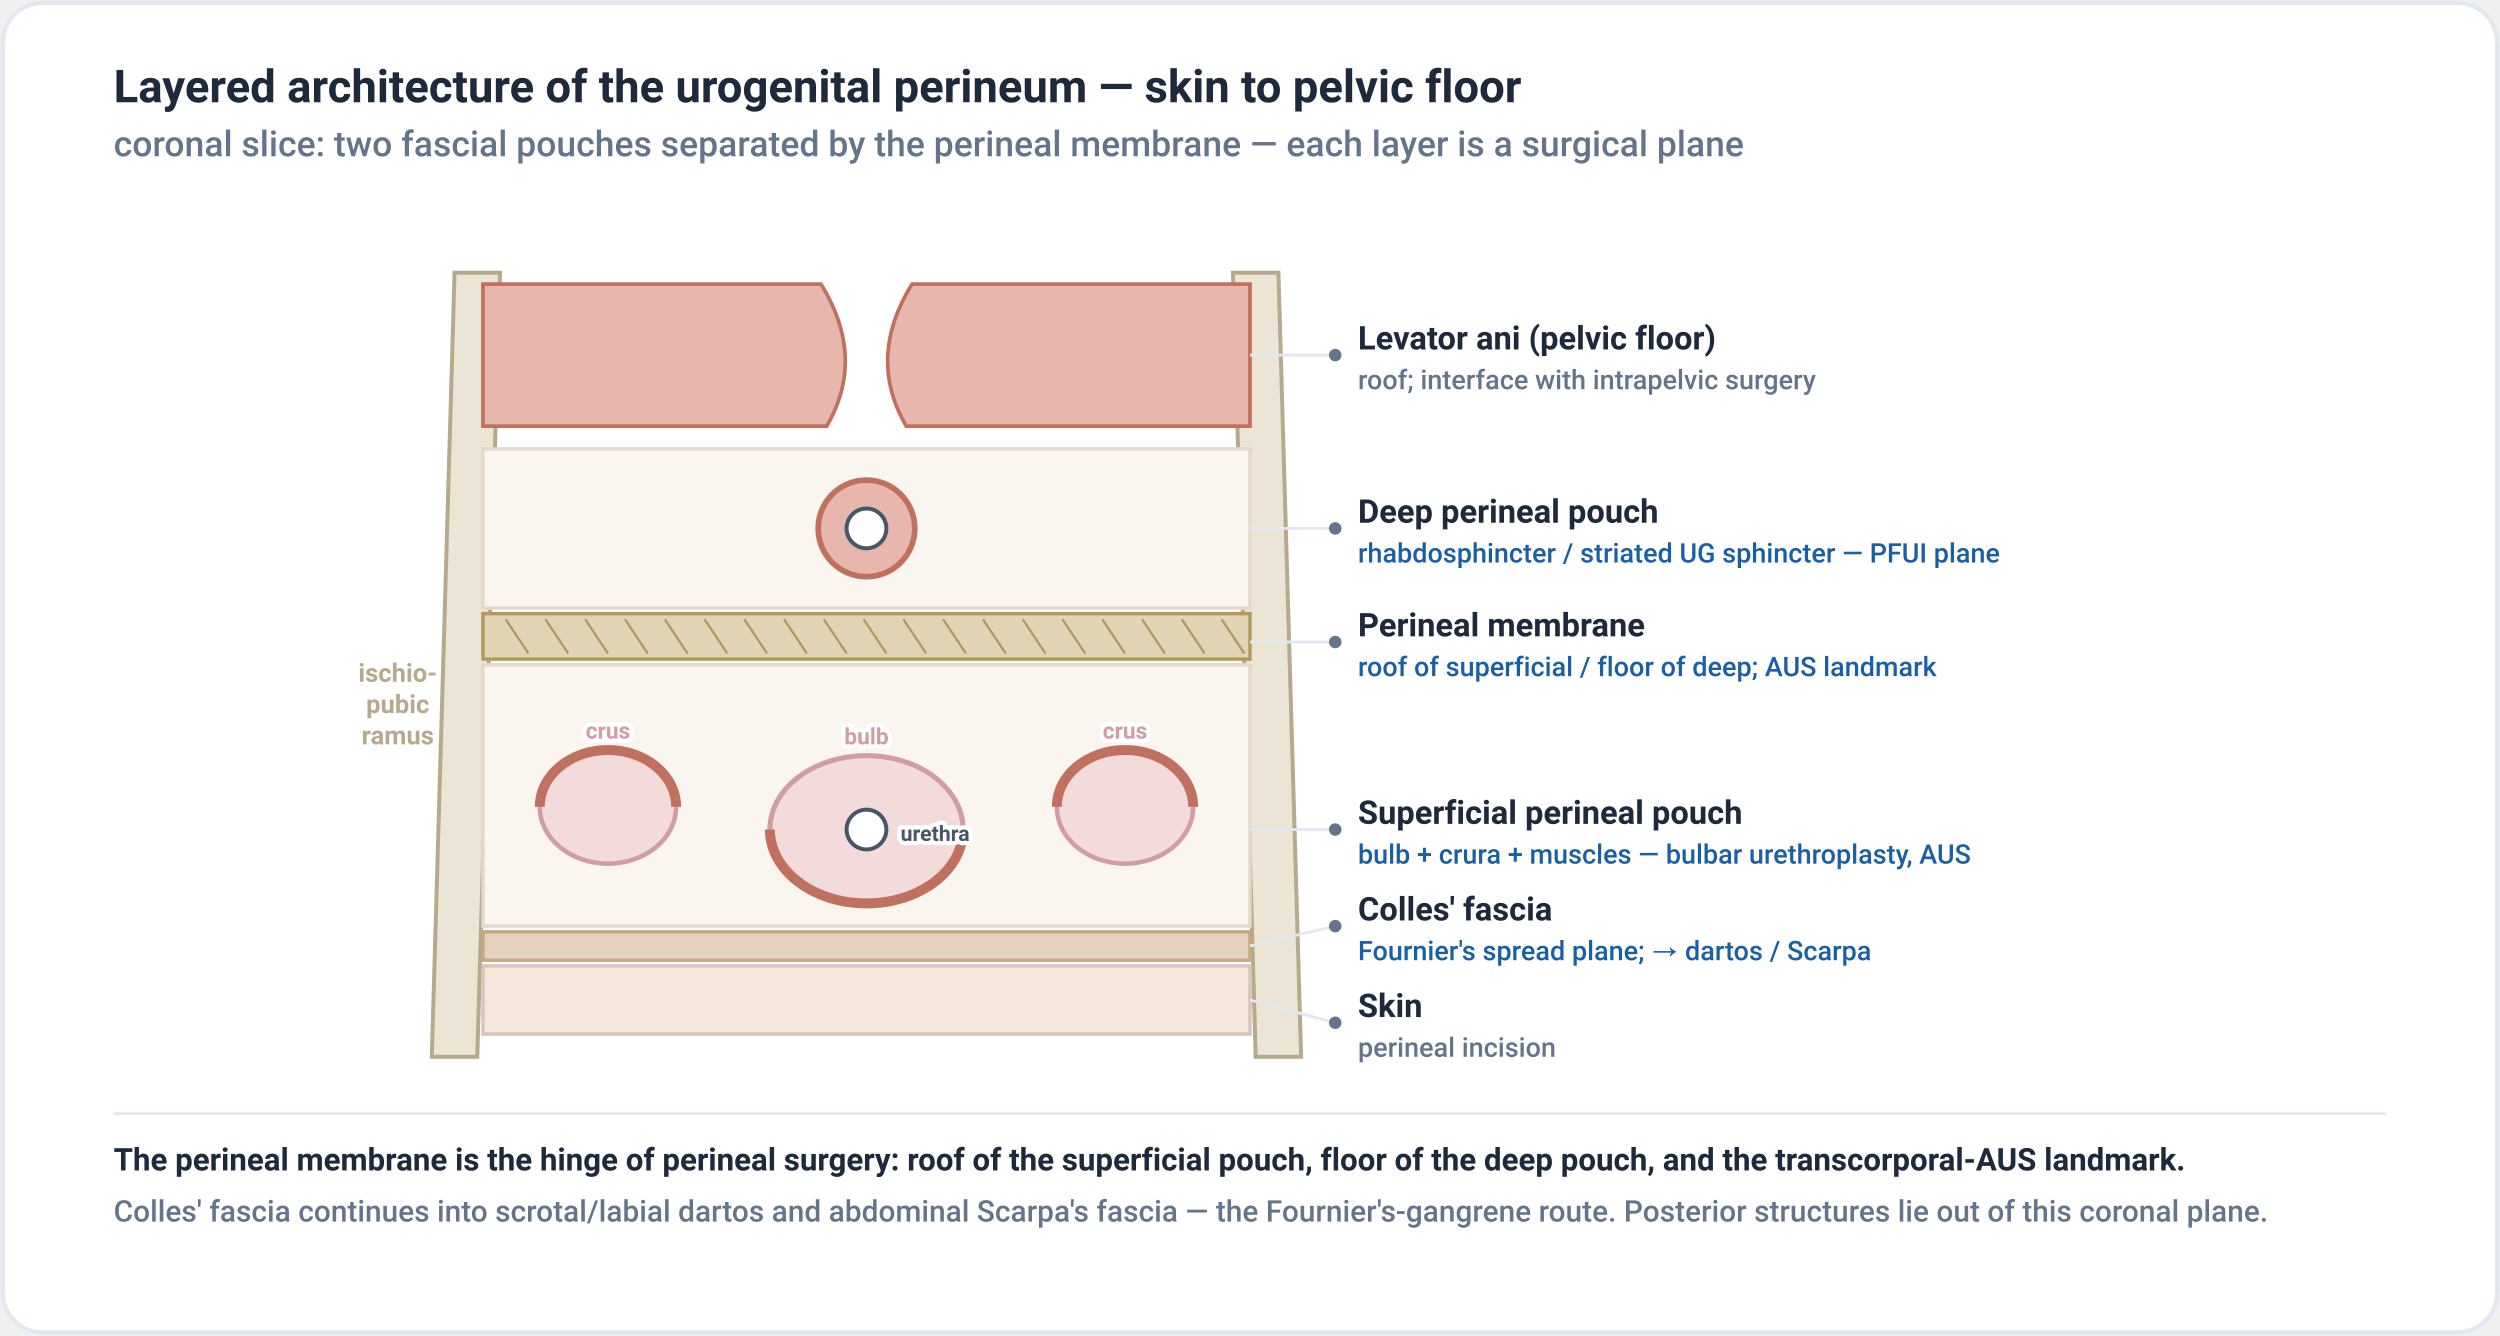
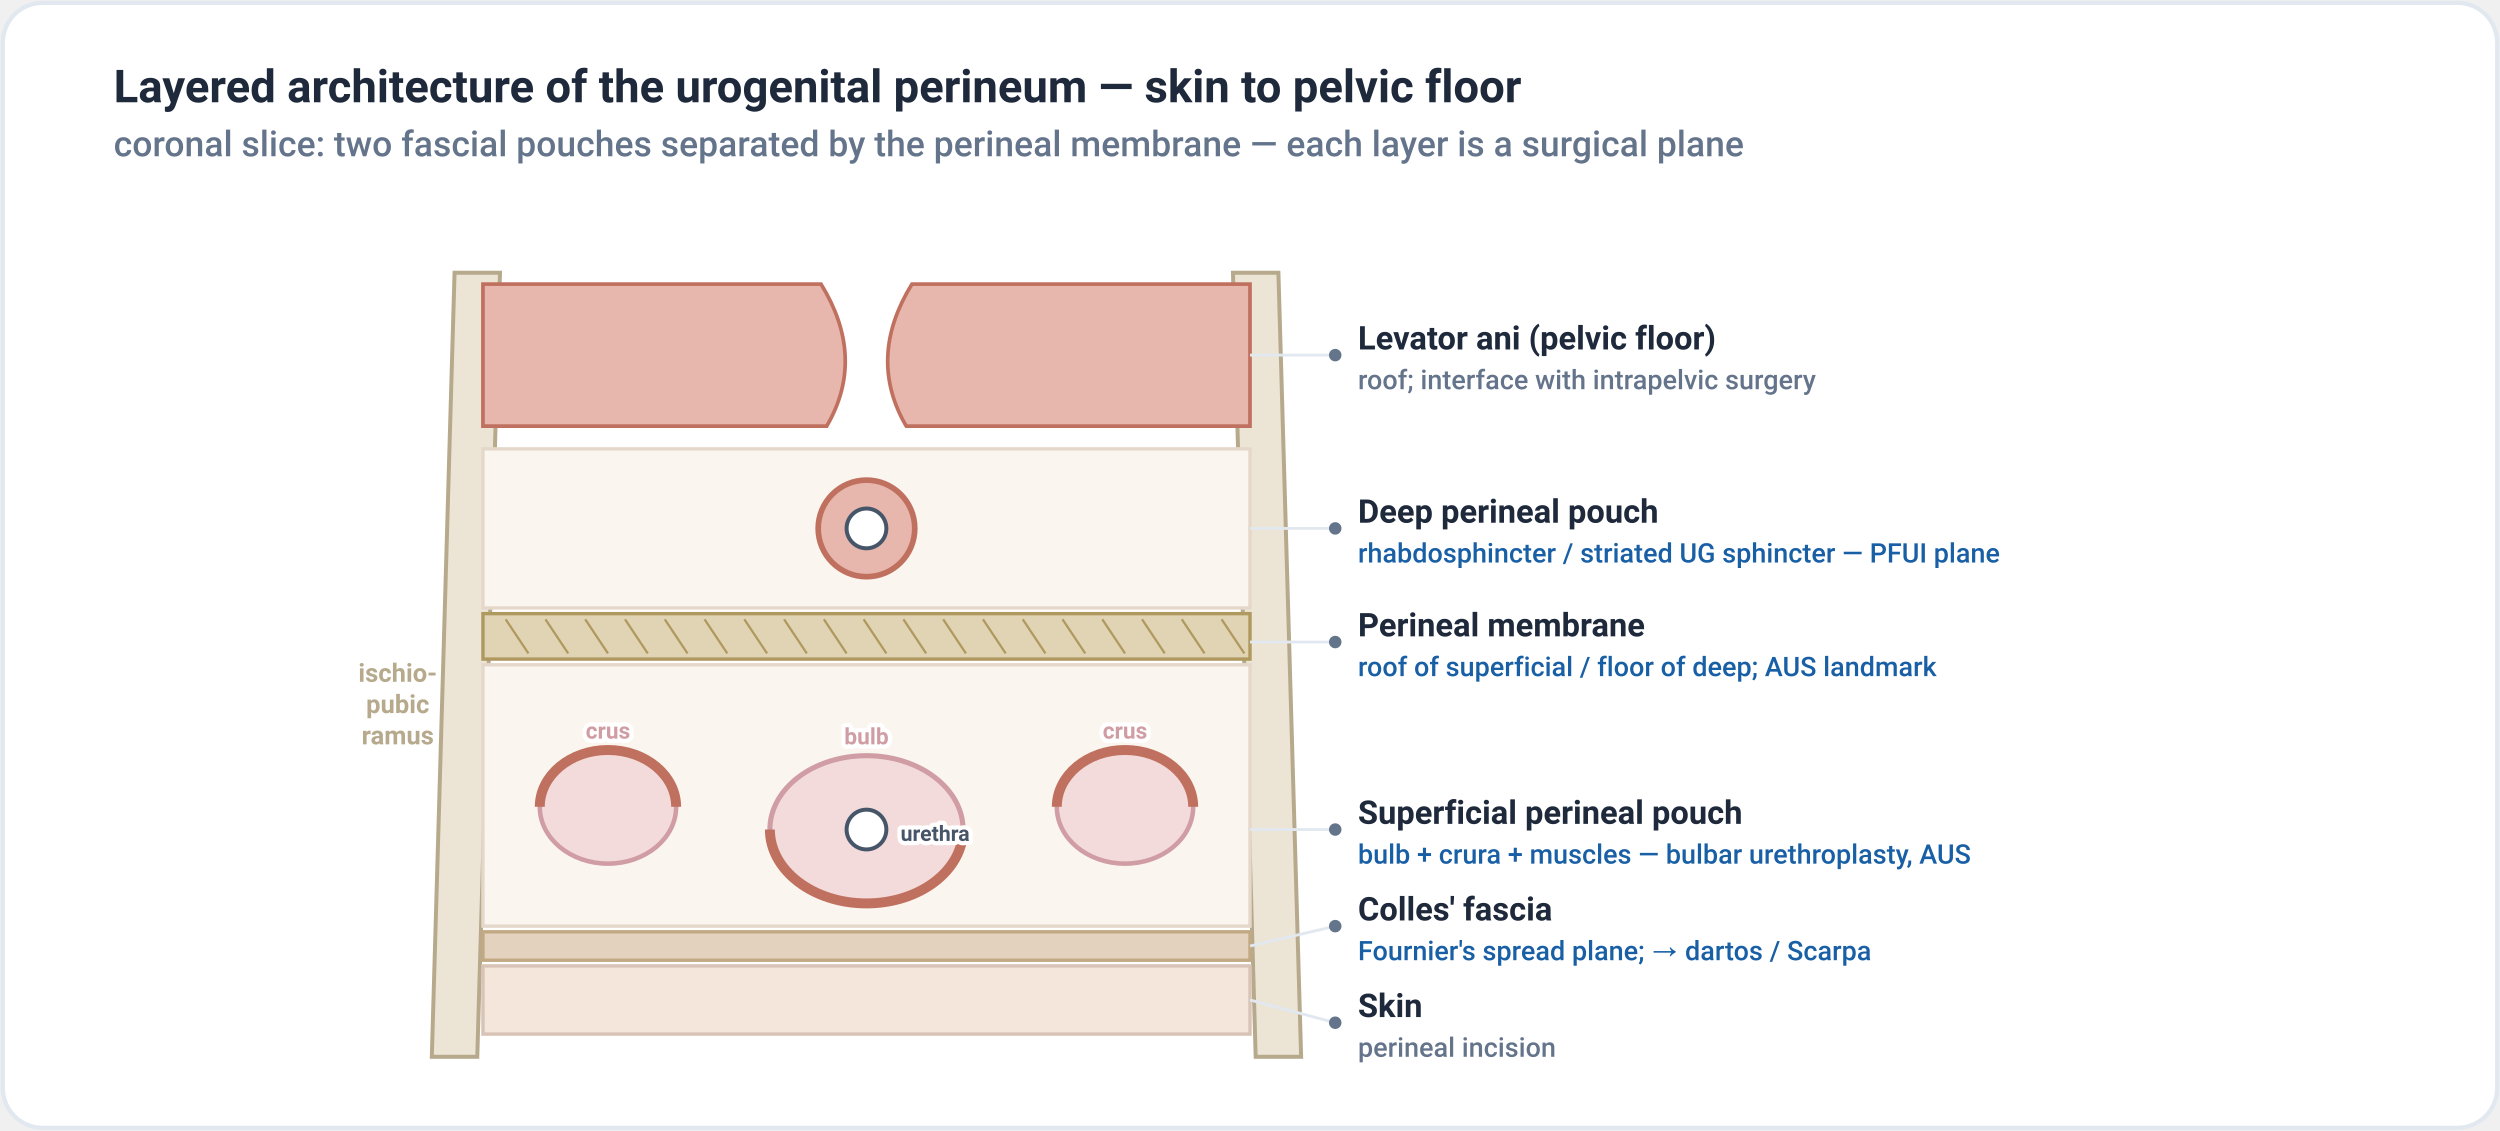
- <svg xmlns="http://www.w3.org/2000/svg" viewBox="0 0 880 470" width="880" height="470" role="img" aria-label="Coronal section of the urogenital perineum showing its layered architecture between the two ischiopubic rami. From top to bottom: levator ani (pelvic floor) with a midline hiatus; the deep perineal pouch containing the membranous urethra ringed by the rhabdosphincter (the pelvic-fracture urethroplasty plane); the fibrous perineal membrane (roof of the superficial pouch, floor of the deep pouch, and AUS transcorporal landmark); the superficial perineal pouch containing the midline bulb and two lateral crura with their bulbospongiosus and ischiocavernosus muscles (the plane of bulbar urethroplasty and AUS); Colles' fascia (the Fournier's-gangrene spread plane, continuous with dartos and Scarpa's fascia); and skin. A legend tags each layer with its surgical plane.">
-   <rect x="1" y="1" width="878" height="468" rx="14" fill="#FFFFFF" stroke="#E2E8F0" stroke-width="1.5" />
+ <svg xmlns="http://www.w3.org/2000/svg" viewBox="0 0 880 398" width="880" height="398" role="img" aria-label="Coronal section of the urogenital perineum showing its layered architecture between the two ischiopubic rami. From top to bottom: levator ani (pelvic floor) with a midline hiatus; the deep perineal pouch containing the membranous urethra ringed by the rhabdosphincter (the pelvic-fracture urethroplasty plane); the fibrous perineal membrane (roof of the superficial pouch, floor of the deep pouch, and AUS transcorporal landmark); the superficial perineal pouch containing the midline bulb and two lateral crura with their bulbospongiosus and ischiocavernosus muscles (the plane of bulbar urethroplasty and AUS); Colles' fascia (the Fournier's-gangrene spread plane, continuous with dartos and Scarpa's fascia); and skin. A legend tags each layer with its surgical plane.">
+   <rect x="1" y="1" width="878" height="396" rx="14" fill="#FFFFFF" stroke="#E2E8F0" stroke-width="1.5" />
  <text x="40" y="36" text-anchor="start" font-family="-apple-system, 'Segoe UI', Roboto, Helvetica, Arial, sans-serif" font-size="16" font-weight="700" fill="#1E293B">Layered architecture of the urogenital perineum — skin to pelvic floor</text>
  <text x="40" y="55" text-anchor="start" font-family="-apple-system, 'Segoe UI', Roboto, Helvetica, Arial, sans-serif" font-size="12.5" font-weight="500" fill="#64748B">coronal slice: two fascial pouches separated by the perineal membrane — each layer is a surgical plane</text>
  <path d="M 152 372 L 168 372 L 176 96 L 160 96 Z" fill="#ECE4D4" stroke="#B6A98C" stroke-width="1.4" />
  <path d="M 458 372 L 442 372 L 434 96 L 450 96 Z" fill="#ECE4D4" stroke="#B6A98C" stroke-width="1.4" />
  <text x="140" y="240" text-anchor="middle" font-family="-apple-system, 'Segoe UI', Roboto, Helvetica, Arial, sans-serif" font-size="9" font-weight="700" fill="#B6A98C" paint-order="stroke" stroke="#FFFFFF" stroke-width="3" stroke-linejoin="round">ischio-</text>
  <text x="140" y="251" text-anchor="middle" font-family="-apple-system, 'Segoe UI', Roboto, Helvetica, Arial, sans-serif" font-size="9" font-weight="700" fill="#B6A98C" paint-order="stroke" stroke="#FFFFFF" stroke-width="3" stroke-linejoin="round">pubic</text>
  <text x="140" y="262" text-anchor="middle" font-family="-apple-system, 'Segoe UI', Roboto, Helvetica, Arial, sans-serif" font-size="9" font-weight="700" fill="#B6A98C" paint-order="stroke" stroke="#FFFFFF" stroke-width="3" stroke-linejoin="round">ramus</text>
  <path d="M 170 150 L 170 100 L 289 100 Q 305 126 291 150 Z" fill="#E7B6AC" stroke="#C0705E" stroke-width="1.3" />
  <path d="M 440 150 L 440 100 L 321 100 Q 305 126 319 150 Z" fill="#E7B6AC" stroke="#C0705E" stroke-width="1.3" />
  <rect x="170" y="158" width="270" height="56" fill="#FBF5EF" stroke="#E5D8CB" stroke-width="1.2" />
  <rect x="170" y="216" width="270" height="16" fill="#E0D4B4" stroke="#B0995F" stroke-width="1.2" />
  <line x1="178" y1="218" x2="186" y2="230" stroke="#B0995F" stroke-width="0.8" />
  <line x1="192" y1="218" x2="200" y2="230" stroke="#B0995F" stroke-width="0.8" />
  <line x1="206" y1="218" x2="214" y2="230" stroke="#B0995F" stroke-width="0.8" />
  <line x1="220" y1="218" x2="228" y2="230" stroke="#B0995F" stroke-width="0.8" />
  <line x1="234" y1="218" x2="242" y2="230" stroke="#B0995F" stroke-width="0.8" />
  <line x1="248" y1="218" x2="256" y2="230" stroke="#B0995F" stroke-width="0.8" />
  <line x1="262" y1="218" x2="270" y2="230" stroke="#B0995F" stroke-width="0.8" />
  <line x1="276" y1="218" x2="284" y2="230" stroke="#B0995F" stroke-width="0.8" />
  <line x1="290" y1="218" x2="298" y2="230" stroke="#B0995F" stroke-width="0.8" />
  <line x1="304" y1="218" x2="312" y2="230" stroke="#B0995F" stroke-width="0.8" />
  <line x1="318" y1="218" x2="326" y2="230" stroke="#B0995F" stroke-width="0.8" />
  <line x1="332" y1="218" x2="340" y2="230" stroke="#B0995F" stroke-width="0.8" />
  <line x1="346" y1="218" x2="354" y2="230" stroke="#B0995F" stroke-width="0.8" />
  <line x1="360" y1="218" x2="368" y2="230" stroke="#B0995F" stroke-width="0.8" />
  <line x1="374" y1="218" x2="382" y2="230" stroke="#B0995F" stroke-width="0.8" />
  <line x1="388" y1="218" x2="396" y2="230" stroke="#B0995F" stroke-width="0.8" />
  <line x1="402" y1="218" x2="410" y2="230" stroke="#B0995F" stroke-width="0.8" />
  <line x1="416" y1="218" x2="424" y2="230" stroke="#B0995F" stroke-width="0.8" />
  <line x1="430" y1="218" x2="438" y2="230" stroke="#B0995F" stroke-width="0.8" />
  <rect x="170" y="234" width="270" height="92" fill="#FBF5EF" stroke="#E5D8CB" stroke-width="1.2" />
  <rect x="170" y="328" width="270" height="10" fill="#E3D2BE" stroke="#C2A883" stroke-width="1.2" />
  <rect x="170" y="340" width="270" height="24" fill="#F4E6DA" stroke="#D8C3B6" stroke-width="1.2" />
  <circle cx="305" cy="186" r="17" fill="#E7B6AC" stroke="#C0705E" stroke-width="2" />
  <circle cx="305" cy="186" r="7" fill="#FFFFFF" stroke="#475569" stroke-width="1.4" />
  <ellipse cx="214" cy="284" rx="24" ry="20" fill="#F3DBDC" stroke="#CF9DA3" stroke-width="1.6" />
  <path d="M 190 284 A 24 20 0 0 1 238 284" fill="none" stroke="#C0705E" stroke-width="3.5" />
  <ellipse cx="396" cy="284" rx="24" ry="20" fill="#F3DBDC" stroke="#CF9DA3" stroke-width="1.6" />
  <path d="M 372 284 A 24 20 0 0 1 420 284" fill="none" stroke="#C0705E" stroke-width="3.5" />
  <ellipse cx="305" cy="292" rx="34" ry="26" fill="#F3DBDC" stroke="#CF9DA3" stroke-width="1.8" />
  <path d="M 271 292 A 34 26 0 0 0 339 292" fill="none" stroke="#C0705E" stroke-width="3.5" />
  <circle cx="305" cy="292" r="7" fill="#FFFFFF" stroke="#475569" stroke-width="1.4" />
  <text x="305" y="262" text-anchor="middle" font-family="-apple-system, 'Segoe UI', Roboto, Helvetica, Arial, sans-serif" font-size="8" font-weight="700" fill="#CF9DA3" paint-order="stroke" stroke="#FFFFFF" stroke-width="3" stroke-linejoin="round">bulb</text>
  <text x="214" y="260" text-anchor="middle" font-family="-apple-system, 'Segoe UI', Roboto, Helvetica, Arial, sans-serif" font-size="8" font-weight="700" fill="#CF9DA3" paint-order="stroke" stroke="#FFFFFF" stroke-width="3" stroke-linejoin="round">crus</text>
  <text x="396" y="260" text-anchor="middle" font-family="-apple-system, 'Segoe UI', Roboto, Helvetica, Arial, sans-serif" font-size="8" font-weight="700" fill="#CF9DA3" paint-order="stroke" stroke="#FFFFFF" stroke-width="3" stroke-linejoin="round">crus</text>
  <text x="317" y="296" text-anchor="start" font-family="-apple-system, 'Segoe UI', Roboto, Helvetica, Arial, sans-serif" font-size="7.5" font-weight="600" fill="#475569" paint-order="stroke" stroke="#FFFFFF" stroke-width="3" stroke-linejoin="round">urethra</text>
  <line x1="440" y1="125" x2="470" y2="125" stroke="#E2E8F0" stroke-width="1" />
  <circle cx="470" cy="125" r="2.2" fill="#64748B" />
  <text x="478" y="123" text-anchor="start" font-family="-apple-system, 'Segoe UI', Roboto, Helvetica, Arial, sans-serif" font-size="11.5" font-weight="700" fill="#1E293B" paint-order="stroke" stroke="#FFFFFF" stroke-width="3" stroke-linejoin="round">Levator ani (pelvic floor)</text>
  <text x="478" y="137" text-anchor="start" font-family="-apple-system, 'Segoe UI', Roboto, Helvetica, Arial, sans-serif" font-size="9.5" font-weight="500" fill="#64748B" paint-order="stroke" stroke="#FFFFFF" stroke-width="3" stroke-linejoin="round">roof; interface with intrapelvic surgery</text>
  <line x1="440" y1="186" x2="470" y2="186" stroke="#E2E8F0" stroke-width="1" />
  <circle cx="470" cy="186" r="2.2" fill="#64748B" />
  <text x="478" y="184" text-anchor="start" font-family="-apple-system, 'Segoe UI', Roboto, Helvetica, Arial, sans-serif" font-size="11.5" font-weight="700" fill="#1E293B" paint-order="stroke" stroke="#FFFFFF" stroke-width="3" stroke-linejoin="round">Deep perineal pouch</text>
  <text x="478" y="198" text-anchor="start" font-family="-apple-system, 'Segoe UI', Roboto, Helvetica, Arial, sans-serif" font-size="9.5" font-weight="500" fill="#185FA5" paint-order="stroke" stroke="#FFFFFF" stroke-width="3" stroke-linejoin="round">rhabdosphincter / striated UG sphincter — PFUI plane</text>
  <line x1="440" y1="226" x2="470" y2="226" stroke="#E2E8F0" stroke-width="1" />
  <circle cx="470" cy="226" r="2.2" fill="#64748B" />
  <text x="478" y="224" text-anchor="start" font-family="-apple-system, 'Segoe UI', Roboto, Helvetica, Arial, sans-serif" font-size="11.5" font-weight="700" fill="#1E293B" paint-order="stroke" stroke="#FFFFFF" stroke-width="3" stroke-linejoin="round">Perineal membrane</text>
  <text x="478" y="238" text-anchor="start" font-family="-apple-system, 'Segoe UI', Roboto, Helvetica, Arial, sans-serif" font-size="9.5" font-weight="500" fill="#185FA5" paint-order="stroke" stroke="#FFFFFF" stroke-width="3" stroke-linejoin="round">roof of superficial / floor of deep; AUS landmark</text>
  <line x1="440" y1="292" x2="470" y2="292" stroke="#E2E8F0" stroke-width="1" />
  <circle cx="470" cy="292" r="2.2" fill="#64748B" />
  <text x="478" y="290" text-anchor="start" font-family="-apple-system, 'Segoe UI', Roboto, Helvetica, Arial, sans-serif" font-size="11.5" font-weight="700" fill="#1E293B" paint-order="stroke" stroke="#FFFFFF" stroke-width="3" stroke-linejoin="round">Superficial perineal pouch</text>
  <text x="478" y="304" text-anchor="start" font-family="-apple-system, 'Segoe UI', Roboto, Helvetica, Arial, sans-serif" font-size="9.5" font-weight="500" fill="#185FA5" paint-order="stroke" stroke="#FFFFFF" stroke-width="3" stroke-linejoin="round">bulb + crura + muscles — bulbar urethroplasty, AUS</text>
  <line x1="440" y1="333" x2="470" y2="326" stroke="#E2E8F0" stroke-width="1" />
  <circle cx="470" cy="326" r="2.2" fill="#64748B" />
  <text x="478" y="324" text-anchor="start" font-family="-apple-system, 'Segoe UI', Roboto, Helvetica, Arial, sans-serif" font-size="11.5" font-weight="700" fill="#1E293B" paint-order="stroke" stroke="#FFFFFF" stroke-width="3" stroke-linejoin="round">Colles' fascia</text>
  <text x="478" y="338" text-anchor="start" font-family="-apple-system, 'Segoe UI', Roboto, Helvetica, Arial, sans-serif" font-size="9.5" font-weight="500" fill="#185FA5" paint-order="stroke" stroke="#FFFFFF" stroke-width="3" stroke-linejoin="round">Fournier's spread plane; → dartos / Scarpa</text>
  <line x1="440" y1="352" x2="470" y2="360" stroke="#E2E8F0" stroke-width="1" />
  <circle cx="470" cy="360" r="2.2" fill="#64748B" />
  <text x="478" y="358" text-anchor="start" font-family="-apple-system, 'Segoe UI', Roboto, Helvetica, Arial, sans-serif" font-size="11.5" font-weight="700" fill="#1E293B" paint-order="stroke" stroke="#FFFFFF" stroke-width="3" stroke-linejoin="round">Skin</text>
  <text x="478" y="372" text-anchor="start" font-family="-apple-system, 'Segoe UI', Roboto, Helvetica, Arial, sans-serif" font-size="9.5" font-weight="500" fill="#64748B" paint-order="stroke" stroke="#FFFFFF" stroke-width="3" stroke-linejoin="round">perineal incision</text>
-   <line x1="40" y1="392" x2="840" y2="392" stroke="#E2E8F0" stroke-width="1" />
-   <text x="40" y="412" text-anchor="start" font-family="-apple-system, 'Segoe UI', Roboto, Helvetica, Arial, sans-serif" font-size="11" font-weight="600" fill="#1E293B">The perineal membrane is the hinge of perineal surgery: roof of the superficial pouch, floor of the deep pouch, and the transcorporal-AUS landmark.</text>
-   <text x="40" y="430" text-anchor="start" font-family="-apple-system, 'Segoe UI', Roboto, Helvetica, Arial, sans-serif" font-size="10.5" font-weight="500" fill="#64748B">Colles' fascia continues into scrotal/labial dartos and abdominal Scarpa's fascia — the Fournier's-gangrene route. Posterior structures lie out of this coronal plane.</text>
</svg>
